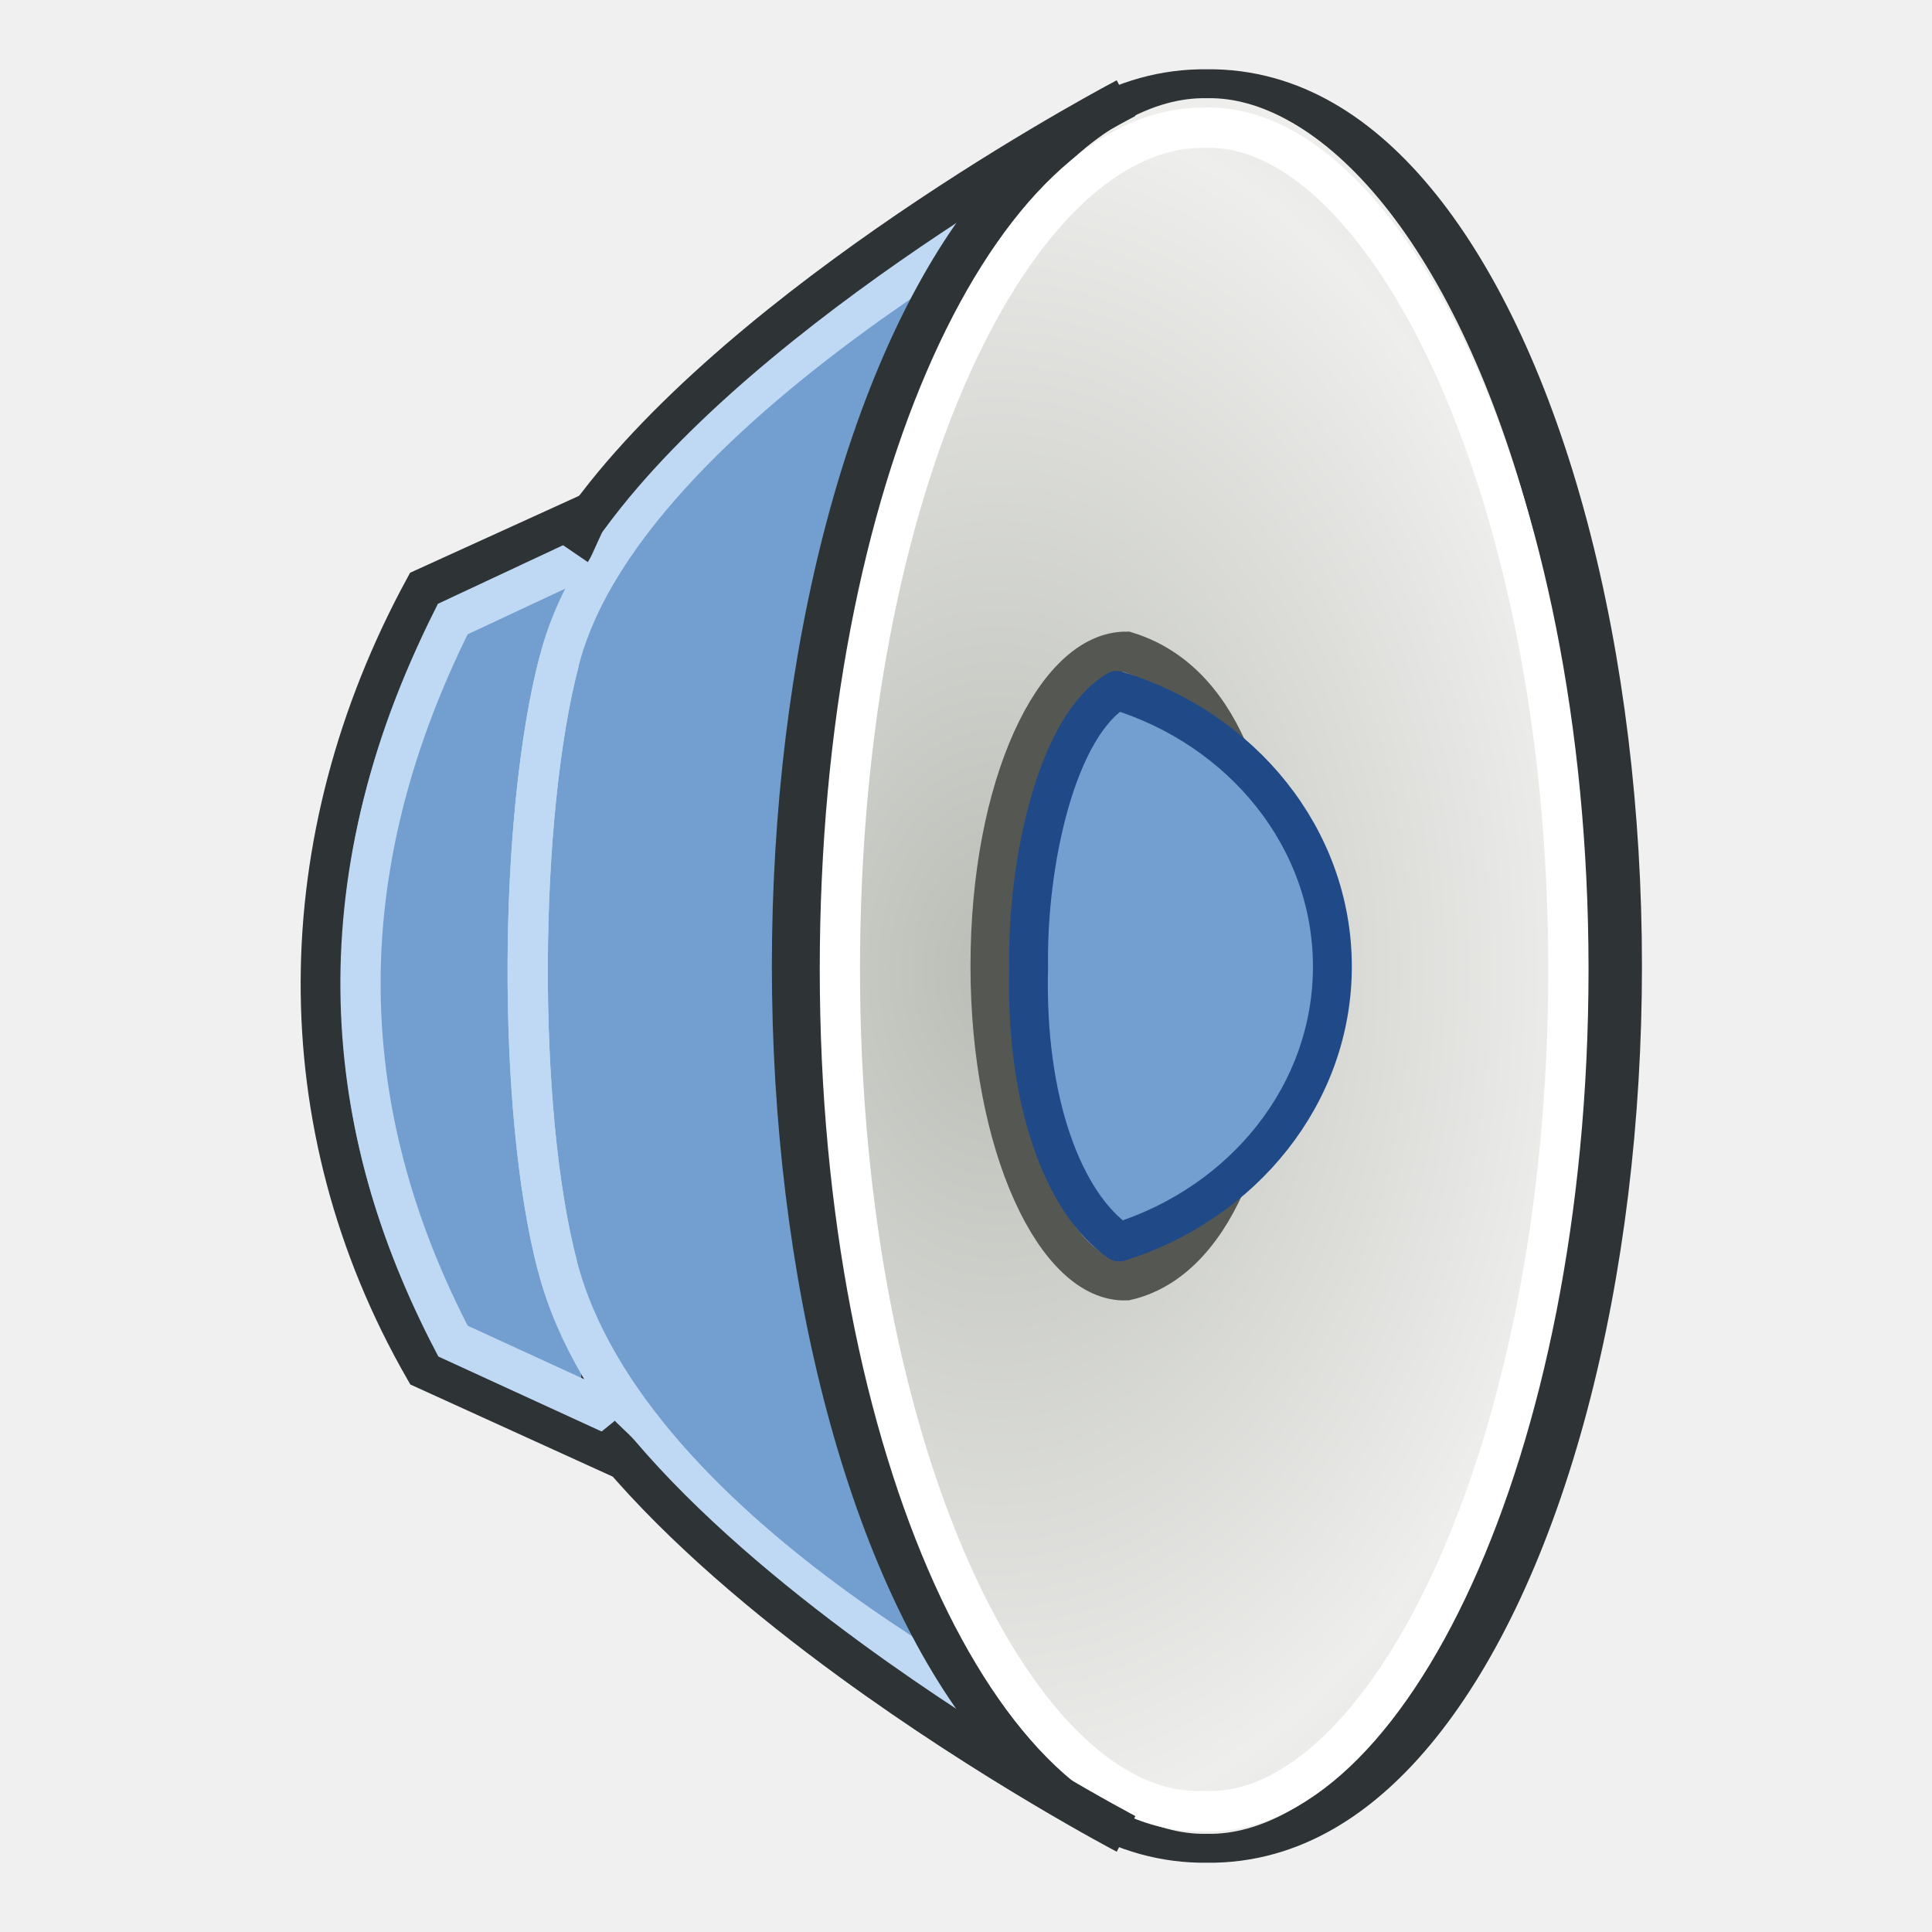
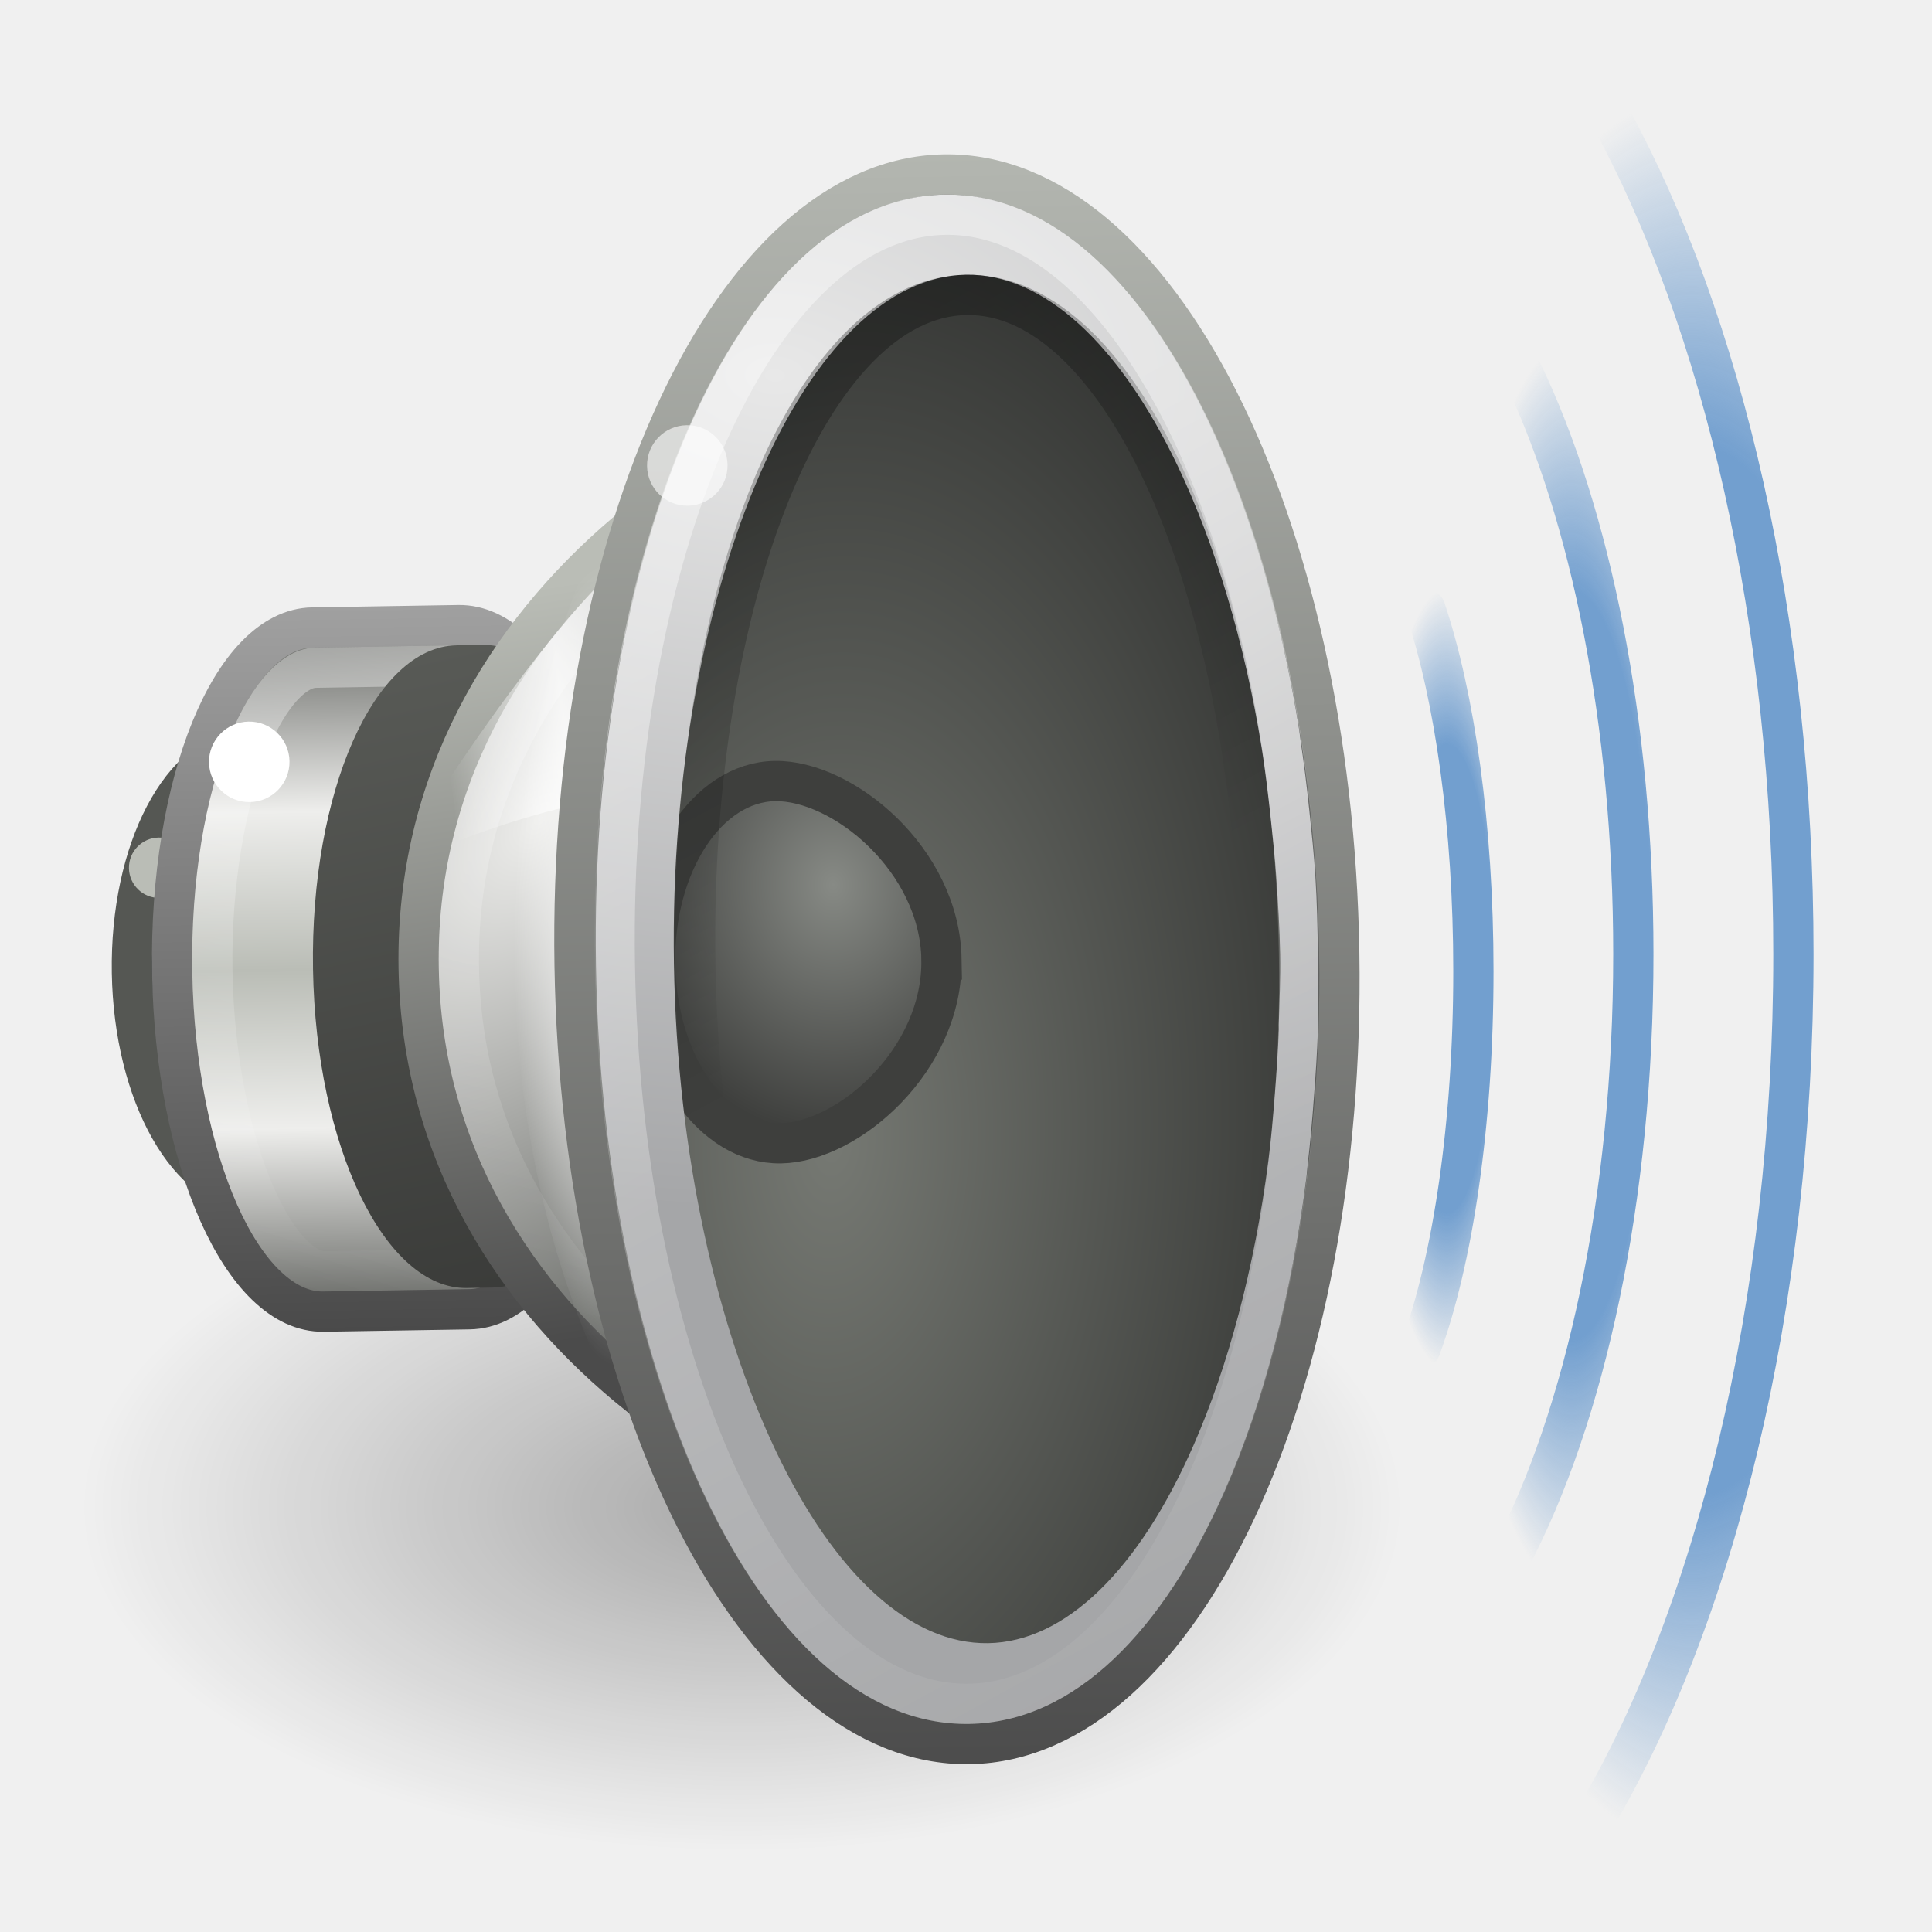
- <svg xmlns="http://www.w3.org/2000/svg" xmlns:xlink="http://www.w3.org/1999/xlink" width="48" height="48" id="svg2643" version="1.0">
-   <defs id="defs2645">
-     <linearGradient id="linearGradient3529">
-       <stop id="stop3531" offset="0" style="stop-color:#fefefe;stop-opacity:1;" />
-       <stop id="stop3533" offset="1" style="stop-color:#e8e7e6;stop-opacity:1;" />
+ <svg xmlns="http://www.w3.org/2000/svg" xmlns:xlink="http://www.w3.org/1999/xlink" version="1.0" width="48" height="48" id="svg6476" viewBox="0 0 48 48">
+   <defs id="defs6478">
+     <linearGradient id="linearGradient17123">
+       <stop id="stop17125" style="stop-color:#000000;stop-opacity:1" offset="0" />
+       <stop id="stop17127" style="stop-color:#000000;stop-opacity:0" offset="1" />
    </linearGradient>
-     <linearGradient id="linearGradient4389">
-       <stop style="stop-color:#555753;stop-opacity:1;" offset="0" id="stop4391" />
-       <stop id="stop4393" offset="1" style="stop-color:#eeeeec;stop-opacity:1;" />
+     <linearGradient id="linearGradient6700">
+       <stop id="stop6702" style="stop-color:#ffffff;stop-opacity:1" offset="0" />
+       <stop id="stop6704" style="stop-color:#ffffff;stop-opacity:0" offset="1" />
    </linearGradient>
-     <linearGradient id="linearGradient4325">
-       <stop id="stop4327" offset="0" style="stop-color:#2e3436;stop-opacity:1;" />
-       <stop style="stop-color:#eeeeec;stop-opacity:1;" offset="1" id="stop4329" />
+     <linearGradient id="linearGradient6628">
+       <stop id="stop6630" style="stop-color:#000000;stop-opacity:1" offset="0" />
+       <stop id="stop6632" style="stop-color:#000000;stop-opacity:0" offset="1" />
    </linearGradient>
-     <linearGradient id="linearGradient21608">
-       <stop style="stop-color:#888a85;stop-opacity:1" offset="0" id="stop21610" />
-       <stop style="stop-color:#2e3436;stop-opacity:1" offset="1" id="stop21612" />
+     <linearGradient id="linearGradient3844">
+       <stop id="stop3846" style="stop-color:#e8e8e8;stop-opacity:1" offset="0" />
+       <stop id="stop3848" style="stop-color:#a5a6a8;stop-opacity:1" offset="1" />
    </linearGradient>
-     <linearGradient id="linearGradient15341">
-       <stop style="stop-color:#888a85;stop-opacity:1" offset="0" id="stop15343" />
-       <stop style="stop-color:#555753;stop-opacity:1" offset="1" id="stop15345" />
+     <linearGradient id="linearGradient6589-510-471-936">
+       <stop id="stop5849" style="stop-color:#878a85;stop-opacity:1" offset="0" />
+       <stop id="stop5851" style="stop-color:#3e3f3d;stop-opacity:1" offset="1" />
    </linearGradient>
-     <linearGradient id="linearGradient6371">
-       <stop style="stop-color:#888a85;stop-opacity:1" offset="0" id="stop6373" />
-       <stop style="stop-color:#d3d7cf;stop-opacity:1;" offset="1" id="stop6375" />
+     <linearGradient id="linearGradient6643">
+       <stop id="stop6645" style="stop-color:#4c4c4c;stop-opacity:1" offset="0" />
+       <stop id="stop6647" style="stop-color:#d3d7cf;stop-opacity:1" offset="1" />
    </linearGradient>
-     <linearGradient id="linearGradient10872">
-       <stop id="stop10874" offset="0" style="stop-color:#888a85;stop-opacity:1" />
-       <stop style="stop-color:#9e9e92;stop-opacity:1;" offset="0.253" id="stop10876" />
-       <stop id="stop10878" offset="1" style="stop-color:#555753;stop-opacity:1" />
+     <linearGradient id="linearGradient4718">
+       <stop id="stop4720" style="stop-color:#767973;stop-opacity:1" offset="0" />
+       <stop id="stop4722" style="stop-color:#202120;stop-opacity:1" offset="1" />
    </linearGradient>
-     <linearGradient id="linearGradient5254">
-       <stop id="stop5256" offset="0" style="stop-color:#707469;stop-opacity:1;" />
-       <stop id="stop5258" offset="1" style="stop-color:#2e3335;stop-opacity:1;" />
+     <linearGradient id="linearGradient6573">
+       <stop id="stop6575" style="stop-color:#ffffff;stop-opacity:1" offset="0" />
+       <stop id="stop6577" style="stop-color:#ffffff;stop-opacity:0" offset="1" />
    </linearGradient>
-     <linearGradient id="linearGradient10055">
-       <stop style="stop-color:#bebebe;stop-opacity:1;" offset="0" id="stop10057" />
-       <stop id="stop10061" offset="0.375" style="stop-color:#e8e8e8;stop-opacity:1;" />
-       <stop style="stop-color:#5c5c5c;stop-opacity:1;" offset="1" id="stop10059" />
+     <linearGradient id="linearGradient6379">
+       <stop id="stop6381" style="stop-color:#ffffff;stop-opacity:0" offset="0" />
+       <stop id="stop21606" style="stop-color:#ffffff;stop-opacity:1" offset="0.5" />
+       <stop id="stop6383" style="stop-color:#ffffff;stop-opacity:0" offset="1" />
    </linearGradient>
-     <linearGradient id="linearGradient4841">
-       <stop id="stop4843" offset="0" style="stop-color:#babdb6;stop-opacity:1;" />
-       <stop style="stop-color:#fcaf3e;stop-opacity:0.941;" offset="0" id="stop4845" />
-       <stop id="stop4847" offset="1" style="stop-color:#babdb6;stop-opacity:1;" />
-       <stop style="stop-color:#eeeeec;stop-opacity:1;" offset="1" id="stop4849" />
+     <linearGradient id="linearGradient6651">
+       <stop id="stop6653" style="stop-color:#ffffff;stop-opacity:1" offset="0" />
+       <stop id="stop6655" style="stop-color:#ffffff;stop-opacity:0" offset="1" />
    </linearGradient>
-     <linearGradient id="linearGradient4809">
-       <stop style="stop-color:#babdb6;stop-opacity:1;" offset="0" id="stop4811" />
-       <stop id="stop4813" offset="0" style="stop-color:#ad7fa8;stop-opacity:1;" />
-       <stop style="stop-color:#babdb6;stop-opacity:1;" offset="1" id="stop4815" />
-       <stop id="stop4817" offset="1" style="stop-color:#eeeeec;stop-opacity:1;" />
+     <linearGradient id="linearGradient5292">
+       <stop id="stop5294" style="stop-color:#4b4b4b;stop-opacity:1" offset="0" />
+       <stop id="stop5296" style="stop-color:#babdb6;stop-opacity:1" offset="1" />
    </linearGradient>
-     <linearGradient id="linearGradient3345">
-       <stop id="stop3347" offset="0" style="stop-color:#babdb6;stop-opacity:1;" />
-       <stop style="stop-color:#729fcf;stop-opacity:1;" offset="0" id="stop3351" />
-       <stop id="stop3355" offset="1" style="stop-color:#babdb6;stop-opacity:1;" />
-       <stop style="stop-color:#eeeeec;stop-opacity:1;" offset="1" id="stop3349" />
+     <linearGradient id="linearGradient6633">
+       <stop id="stop6635" style="stop-color:#eeeeec;stop-opacity:1" offset="0" />
+       <stop id="stop6637" style="stop-color:#61635f;stop-opacity:1" offset="1" />
    </linearGradient>
-     <linearGradient id="linearGradient3223">
-       <stop style="stop-color:#eeeeec;stop-opacity:1;" offset="0" id="stop3225" />
-       <stop style="stop-color:#babdb6;stop-opacity:1;" offset="1" id="stop3227" />
+     <linearGradient id="linearGradient6546-397-668-696-989">
+       <stop id="stop4870" style="stop-color:#383937;stop-opacity:1" offset="0" />
+       <stop id="stop4872" style="stop-color:#595b57;stop-opacity:1" offset="1" />
    </linearGradient>
-     <linearGradient id="linearGradient3503">
-       <stop style="stop-color:#babdb6;stop-opacity:1;" offset="0" id="stop3239" />
-       <stop id="stop3507" offset="1" style="stop-color:#eeeeec;stop-opacity:1;" />
+     <linearGradient id="linearGradient6531">
+       <stop id="stop6533" style="stop-color:#ffffff;stop-opacity:1" offset="0" />
+       <stop id="stop6535" style="stop-color:#ffffff;stop-opacity:0" offset="1" />
    </linearGradient>
-     <radialGradient xlink:href="#linearGradient3503" id="radialGradient3501" cx="22.276" cy="32.249" fx="22.276" fy="32.249" r="20.319" gradientTransform="matrix(1,0,0,0.2366258,0,24.61794)" gradientUnits="userSpaceOnUse" />
-     <radialGradient xlink:href="#linearGradient3503" id="radialGradient3500" gradientUnits="userSpaceOnUse" gradientTransform="matrix(1,0,0,0.2366258,0,24.61794)" cx="22.276" cy="32.249" fx="22.276" fy="32.249" r="20.319" />
-     <radialGradient xlink:href="#linearGradient3503" id="radialGradient3232" gradientUnits="userSpaceOnUse" gradientTransform="matrix(-1.053831,-6.3027391e-8,1.2877417e-8,-0.7232676,47.47493,42.42039)" cx="22.276" cy="21.52" fx="22.276" fy="21.52" r="20.319" spreadMethod="reflect" />
-     <radialGradient xlink:href="#linearGradient3503" id="radialGradient5689" gradientUnits="userSpaceOnUse" gradientTransform="matrix(-1.046908,0,0,0.4796469,270.3786,38.42767)" cx="22.276" cy="32.249" fx="22.276" fy="32.249" r="20.319" />
-     <radialGradient xlink:href="#linearGradient4325" id="radialGradient4359" gradientUnits="userSpaceOnUse" gradientTransform="matrix(-1.053831,-6.3027391e-8,1.2877417e-8,-0.7232676,-52.44726,-106.1479)" spreadMethod="pad" cx="22.276" cy="21.099" fx="22.276" fy="21.099" r="20.319" />
-     <radialGradient xlink:href="#linearGradient3503" id="radialGradient5015" gradientUnits="userSpaceOnUse" gradientTransform="matrix(-1.053831,-6.3027391e-8,1.2877417e-8,-0.7232676,42.72008,-107.8985)" spreadMethod="pad" cx="22.276" cy="21.52" fx="22.276" fy="21.52" r="20.319" />
-     <radialGradient xlink:href="#linearGradient3503" id="radialGradient5062" gradientUnits="userSpaceOnUse" gradientTransform="matrix(-1.053831,-6.3027391e-8,1.2877417e-8,-0.7232676,98.72007,-107.8985)" spreadMethod="pad" cx="22.276" cy="21.52" fx="22.276" fy="21.52" r="20.319" />
-     <radialGradient xlink:href="#linearGradient4325" id="radialGradient5064" gradientUnits="userSpaceOnUse" gradientTransform="matrix(-1.053831,-6.3027391e-8,1.2877417e-8,-0.7232676,98.72007,-107.8985)" spreadMethod="pad" cx="22.276" cy="21.099" fx="22.276" fy="21.099" r="20.319" />
-     <radialGradient xlink:href="#linearGradient4389" id="radialGradient5110" gradientUnits="userSpaceOnUse" gradientTransform="matrix(-1.053831,-6.3027391e-8,1.2877417e-8,-0.7232676,142.7201,-107.8985)" spreadMethod="pad" cx="22.276" cy="21.099" fx="22.276" fy="21.099" r="20.319" />
-     <radialGradient xlink:href="#linearGradient4389" id="radialGradient3863" gradientUnits="userSpaceOnUse" gradientTransform="matrix(-1.053831,-6.3027391e-8,1.2877417e-8,-0.7232676,92.72007,-107.8985)" spreadMethod="pad" cx="22.276" cy="21.099" fx="22.276" fy="21.099" r="20.319" />
-     <radialGradient xlink:href="#linearGradient4389" id="radialGradient3865" gradientUnits="userSpaceOnUse" gradientTransform="matrix(-1.053831,-6.3027391e-8,1.2877417e-8,-0.7232676,92.72007,-107.8985)" spreadMethod="pad" cx="22.276" cy="21.099" fx="22.276" fy="21.099" r="20.319" />
-     <radialGradient xlink:href="#linearGradient4389" id="radialGradient3906" gradientUnits="userSpaceOnUse" gradientTransform="matrix(-1.053831,-6.3027391e-8,1.2877417e-8,-0.7232676,92.72007,-107.8985)" spreadMethod="pad" cx="22.276" cy="21.099" fx="22.276" fy="21.099" r="20.319" />
-     <radialGradient xlink:href="#linearGradient3345" id="radialGradient5554" gradientUnits="userSpaceOnUse" gradientTransform="matrix(-1.053831,-6.3027391e-8,1.2877417e-8,-0.7232676,97.72546,40.41907)" spreadMethod="pad" cx="22.276" cy="21.52" fx="22.276" fy="21.52" r="20.319" />
-     <radialGradient xlink:href="#linearGradient3503" id="radialGradient8512" gradientUnits="userSpaceOnUse" gradientTransform="matrix(-1.053831,-6.3027391e-8,1.2877417e-8,-0.7232676,97.72545,40.29406)" spreadMethod="reflect" cx="22.276" cy="21.52" fx="22.276" fy="21.52" r="20.319" />
+     <linearGradient id="linearGradient3858">
+       <stop id="stop3860" style="stop-color:#a0a0a0;stop-opacity:1" offset="0" />
+       <stop id="stop3862" style="stop-color:#4a4a4a;stop-opacity:1" offset="1" />
+     </linearGradient>
+     <linearGradient id="linearGradient5262">
+       <stop id="stop5264" style="stop-color:#babdb6;stop-opacity:1" offset="0" />
+       <stop id="stop5266" style="stop-color:#eeeeec;stop-opacity:1" offset="0.437" />
+       <stop id="stop5268" style="stop-color:#555753;stop-opacity:1" offset="1" />
+     </linearGradient>
+     <radialGradient cx="11.402" cy="36.863" r="10.695" fx="11.402" fy="36.863" id="radialGradient2484" xlink:href="#linearGradient17123" gradientUnits="userSpaceOnUse" gradientTransform="matrix(-1.536591,0,0,0.7999924,44.95418,7.953973)" />
+     <linearGradient x1="16.79" y1="21.27" x2="29.694" y2="46.259" id="linearGradient2518" xlink:href="#linearGradient6700" gradientUnits="userSpaceOnUse" gradientTransform="matrix(-1.096632,-0.01771301,-0.01803926,1.116835,50.28695,-6.921553)" />
+     <linearGradient x1="23.238" y1="12.159" x2="29.893" y2="26.354" id="linearGradient2522" xlink:href="#linearGradient6628" gradientUnits="userSpaceOnUse" gradientTransform="matrix(-0.903108,-0.01458715,-0.01608909,0.9960965,44.84606,-3.63541)" />
+     <radialGradient cx="30.685" cy="42.261" r="8.228" fx="30.685" fy="42.261" id="radialGradient2525" xlink:href="#linearGradient3844" gradientUnits="userSpaceOnUse" gradientTransform="matrix(-3.987999,0.05259819,0.04086024,-2.529706,147.2701,114.6096)" />
+     <radialGradient cx="20.884" cy="20.434" r="4" fx="20.884" fy="20.434" id="radialGradient2528" xlink:href="#linearGradient6589-510-471-936" gradientUnits="userSpaceOnUse" gradientTransform="matrix(-1.309223,-0.02114677,-0.02520207,1.56029,53.02332,-9.456514)" />
+     <radialGradient cx="23.165" cy="30.233" r="8.189" fx="23.165" fy="30.233" id="radialGradient2531" xlink:href="#linearGradient4718" gradientUnits="userSpaceOnUse" gradientTransform="matrix(-2.094629,0.06935096,0.1209478,3.677939,70.05799,-84.44546)" />
+     <linearGradient x1="33.431" y1="45.052" x2="33.431" y2="0.31" id="linearGradient2533" xlink:href="#linearGradient6643" gradientUnits="userSpaceOnUse" gradientTransform="matrix(-1.225646,-0.01979688,-0.01901434,1.177205,53.5718,-8.555509)" />
+     <linearGradient x1="19.24" y1="4.811" x2="11.324" y2="35.458" id="linearGradient2536" xlink:href="#linearGradient6573" gradientUnits="userSpaceOnUse" gradientTransform="matrix(-0.9032913,-0.01459006,-0.01406615,0.8708542,41.55055,4.983276)" />
+     <linearGradient x1="20.226" y1="20.334" x2="11.438" y2="21.75" id="linearGradient2539" xlink:href="#linearGradient6379" gradientUnits="userSpaceOnUse" gradientTransform="matrix(-0.6665798,-0.01076669,-0.01615005,0.9998695,42.49417,-0.8409541)" />
+     <radialGradient cx="23.987" cy="27.053" r="7.75" fx="23.987" fy="27.053" id="radialGradient2542" xlink:href="#linearGradient6651" gradientUnits="userSpaceOnUse" gradientTransform="matrix(0.3217342,0.00519671,0.02079234,-1.287278,22.31825,58.67044)" />
+     <radialGradient cx="9.32" cy="18.817" r="12.5" fx="9.32" fy="18.817" id="radialGradient2545" xlink:href="#linearGradient6633" gradientUnits="userSpaceOnUse" gradientTransform="matrix(-0.7215875,0.5105606,0.908924,1.193324,22.07189,-6.879863)" />
+     <linearGradient x1="7.75" y1="33.047" x2="4.643" y2="12.064" id="linearGradient2547" xlink:href="#linearGradient5292" gradientUnits="userSpaceOnUse" gradientTransform="matrix(-0.9113395,-0.01472014,-0.01419247,0.8786732,41.70222,4.813647)" />
+     <linearGradient x1="80.693" y1="31.561" x2="77.125" y2="14" id="linearGradient2550" xlink:href="#linearGradient6546-397-668-696-989" gradientUnits="userSpaceOnUse" gradientTransform="matrix(-0.9998696,-0.01615006,-0.01615006,0.9998696,114.4363,3.321449)" />
+     <linearGradient x1="9.883" y1="14.051" x2="5.101" y2="30.001" id="linearGradient2553" xlink:href="#linearGradient6531" gradientUnits="userSpaceOnUse" gradientTransform="matrix(-0.8936334,-0.01443412,-0.01615005,0.9998695,43.18,2.170515)" />
+     <linearGradient x1="102.357" y1="-41.092" x2="82.681" y2="-41.092" id="linearGradient2556" xlink:href="#linearGradient5262" gradientUnits="userSpaceOnUse" gradientTransform="matrix(-0.00739407,0.4577748,0.4322296,0.00698141,57.07212,-22.46882)" spreadMethod="reflect" />
+     <linearGradient x1="84.426" y1="8.293" x2="102.426" y2="8.293" id="linearGradient2558" xlink:href="#linearGradient3858" gradientUnits="userSpaceOnUse" gradientTransform="matrix(-0.01615006,0.9998696,0.9998696,0.01615006,29.37024,-69.48784)" />
+     <linearGradient id="linearGradient6958">
+       <stop id="stop6960" offset="0" style="stop-color:#729fcf;stop-opacity:1;" />
+       <stop id="stop6966" offset="0.6" style="stop-color:#729fcf;stop-opacity:1;" />
+       <stop id="stop6962" offset="1" style="stop-color:#729fcf;stop-opacity:0;" />
+     </linearGradient>
+     <radialGradient cx="72.496" cy="22.844" fx="72.496" fy="22.844" gradientTransform="matrix(1.606302,0,0,4.508895,-74.4119,-78.87489)" gradientUnits="userSpaceOnUse" id="radialGradient6968" r="4.82" xlink:href="#linearGradient6958" />
+     <radialGradient cx="70.531" cy="22.734" fx="70.531" fy="22.734" gradientTransform="matrix(0.9341448,0,0,4.313723,-26.84028,-74.07853)" gradientUnits="userSpaceOnUse" id="radialGradient6976" r="3.598" xlink:href="#linearGradient6958" />
+     <radialGradient cx="60.641" cy="22.656" fx="60.641" fy="22.656" gradientTransform="matrix(0.758431,0,0,3.696354,-10.04381,-59.42906)" gradientUnits="userSpaceOnUse" id="radialGradient6984" r="2.619" xlink:href="#linearGradient6958" />
  </defs>
-   <g id="layer1">
-     <g id="g8490" transform="matrix(0,-1,1,0,4.1631076e-2,98.3346)">
-       <path id="path8492" d="M 64.326,10.506 C 70.397,7.024 77.469,7.114 83.719,10.506 L 85.719,14.899 L 62.326,14.899 L 64.326,10.506 z" style="fill:#729fcf;fill-opacity:1;fill-rule:nonzero;stroke:#2e3436;stroke-width:1;stroke-linecap:butt;stroke-linejoin:miter;marker:none;marker-start:none;marker-mid:none;marker-end:none;stroke-miterlimit:4;stroke-dashoffset:0;stroke-opacity:1;visibility:visible;display:inline;overflow:visible;enable-background:accumulate" />
-       <path d="M 95.897,27.935 C 95.897,27.935 91.35,19.248 86.036,14.996 C 85.825,14.827 85.613,14.666 85.401,14.512 C 84.898,14.149 84.391,13.829 83.881,13.564 C 83.312,13.268 82.741,13.039 82.17,12.892 C 78.287,11.872 70.454,11.829 66.581,12.846 C 65.741,13.065 64.899,13.457 64.068,13.978 C 63.443,14.369 62.824,14.833 62.218,15.35 C 60.346,16.943 58.589,19.038 57.11,21.06 C 54.513,24.609 52.772,27.935 52.772,27.935" style="fill:none;fill-opacity:1;fill-rule:evenodd;stroke:none;stroke-width:1px;stroke-linecap:butt;stroke-linejoin:miter;stroke-opacity:1" id="path8494" />
-       <path style="fill:none;fill-opacity:1;fill-rule:nonzero;stroke:#bfd8f3;stroke-width:1;stroke-linecap:butt;stroke-linejoin:miter;marker:none;marker-start:none;marker-mid:none;marker-end:none;stroke-miterlimit:4;stroke-dashoffset:0;stroke-opacity:1;visibility:visible;display:inline;overflow:visible;enable-background:accumulate" d="M 62.827,15.979 L 65.015,11.213 C 70.276,8.47 76.235,7.846 82.954,11.207 L 84.922,15.411" id="path8496" />
-       <path d="M 95.002,28.524 C 95.002,28.524 88.694,15.595 81.931,13.856 C 78.048,12.836 70.746,12.793 66.872,13.81 C 60.028,15.595 55.033,26.274 55.033,26.274" style="fill:#729fcf;fill-opacity:1;fill-rule:evenodd;stroke:#bfd8f3;stroke-width:1px;stroke-linecap:butt;stroke-linejoin:miter;stroke-opacity:1" id="path8498" />
-       <path transform="matrix(1.046908,0,0,2.027027,51.01285,-35.40961)" d="M 43.214,32.241 A 20.938,4.955 0 1 1 1.339,32.241 A 20.938,4.955 0 1 1 43.214,32.241 z" id="path8500" style="fill:#eeeeec;fill-opacity:1;fill-rule:nonzero;stroke:#2e3436;stroke-width:0.686;stroke-linecap:butt;stroke-linejoin:miter;marker:none;marker-start:none;marker-mid:none;marker-end:none;stroke-miterlimit:4;stroke-dasharray:none;stroke-dashoffset:0;stroke-opacity:1;visibility:visible;display:inline;overflow:visible;enable-background:accumulate" />
-       <path id="path8502" d="M 95.16,29.859 C 95.349,34.267 86.35,38.925 74.251,38.925 C 62.151,38.925 53.12,34.331 53.341,29.859 C 53.152,25.293 62.151,20.825 74.251,20.825 C 86.35,20.825 95.192,25.198 95.16,29.859 z" style="fill:url(#radialGradient8512);fill-opacity:1;fill-rule:nonzero;stroke:#ffffff;stroke-width:1;stroke-linecap:butt;stroke-linejoin:miter;marker:none;marker-start:none;marker-mid:none;marker-end:none;stroke-miterlimit:4;stroke-dashoffset:0;stroke-opacity:1;visibility:visible;display:inline;overflow:visible;enable-background:accumulate" />
-       <path style="fill:none;fill-opacity:1;fill-rule:nonzero;stroke:#555753;stroke-width:1;stroke-linecap:butt;stroke-linejoin:miter;marker:none;marker-start:none;marker-mid:none;marker-end:none;stroke-miterlimit:4;stroke-dasharray:none;stroke-dashoffset:0;stroke-opacity:1;visibility:visible;display:inline;overflow:visible;enable-background:accumulate" d="M 82.142,27.944 C 81.468,30.132 78.853,31.329 74.335,31.329 C 69.816,31.329 66.986,29.952 66.527,27.944 C 66.456,26.239 69.816,24.57 74.335,24.57 C 78.853,24.57 82.154,26.204 82.142,27.944 z" id="path8504" />
-       <path style="fill:#729fcf;fill-opacity:1;fill-rule:nonzero;stroke:#204a87;stroke-width:0.966;stroke-linecap:butt;stroke-linejoin:round;marker:none;marker-start:none;marker-mid:none;marker-end:none;stroke-miterlimit:4;stroke-dashoffset:0;stroke-opacity:1;visibility:visible;display:inline;overflow:visible;enable-background:accumulate" d="M 67.477,27.765 C 68.447,30.844 71.146,33.061 74.32,33.061 C 77.515,33.061 80.227,30.816 81.182,27.707 C 80.281,26.207 76.901,25.471 74.291,25.514 C 70.987,25.428 68.435,26.373 67.477,27.765 z" id="path8506" />
-       <path id="path8508" style="fill:none;fill-opacity:1;fill-rule:evenodd;stroke:#2e3436;stroke-width:1px;stroke-linecap:butt;stroke-linejoin:miter;stroke-opacity:1" d="M 62.722,14.847 C 62.595,14.95 62.344,15.243 62.218,15.35 C 60.346,16.943 58.589,19.038 57.11,21.06 C 54.513,24.609 52.772,27.935 52.772,27.935 M 95.897,27.935 C 95.897,27.935 91.35,19.248 86.036,14.996 C 85.825,14.827 85.613,14.666 85.401,14.512 C 85.3,14.439 84.752,14.219 84.651,14.15" />
-       <path id="path8510" style="fill:none;fill-opacity:1;fill-rule:evenodd;stroke:#bfd8f3;stroke-width:1px;stroke-linecap:butt;stroke-linejoin:miter;stroke-opacity:1" d="M 81.931,13.856 C 78.048,12.836 70.746,12.793 66.872,13.81" />
-     </g>
+   <g id="g4752" transform="matrix(-1,0,0,1,45.86764,0)">
+     <path style="display:inline;opacity:0.3;fill:url(#radialGradient2484);fill-opacity:1;stroke:none" id="path16236" d="m 11,37.444 c 0,4.725 7.358,8.556 16.434,8.556 9.076,0 16.434,-3.831 16.434,-8.556 0,-4.725 -7.358,-8.556 -16.434,-8.556 C 18.358,28.888 11,32.719 11,37.444 Z" />
+     <path style="fill:#2e3436;fill-opacity:1;stroke:#555753;stroke-width:1;stroke-linecap:round;stroke-linejoin:miter;stroke-miterlimit:4;stroke-dasharray:none;stroke-dashoffset:0;stroke-opacity:1" id="path5330" d="m 36.591,24.067 c -0.049,3.037 1.254,5.521 2.911,5.548 1.657,0.027 3.039,-2.414 3.088,-5.451 0.049,-3.037 -1.254,-5.521 -2.911,-5.548 -1.657,-0.027 -3.039,2.414 -3.088,5.451 z" />
+     <path style="display:inline;fill:#babdb6;fill-opacity:1;stroke:none" id="path6659" d="m 41.164,21.547 c -0.007,0.414 0.324,0.755 0.738,0.762 0.414,0.007 0.755,-0.324 0.762,-0.738 0.007,-0.414 -0.324,-0.755 -0.738,-0.762 -0.414,-0.007 -0.755,0.324 -0.762,0.738 z" />
+     <path style="display:inline;overflow:visible;visibility:visible;fill:url(#linearGradient2556);fill-opacity:1;fill-rule:nonzero;stroke:url(#linearGradient2558);stroke-width:1;stroke-linecap:butt;stroke-linejoin:miter;stroke-miterlimit:4;stroke-dasharray:none;stroke-dashoffset:0;stroke-opacity:1;marker:none;enable-background:accumulate" id="path2766" d="m 38.103,15.59 c 2.001,0.032 3.563,3.866 3.487,8.557 -0.076,4.691 -1.761,8.473 -3.762,8.44 l -3.625,-0.059 c -2.001,-0.032 -3.563,-3.866 -3.487,-8.557 0.076,-4.691 1.761,-8.473 3.762,-8.44 z" />
+     <path style="display:inline;opacity:0.4;fill:none;stroke:url(#linearGradient2553);stroke-width:1;stroke-linecap:round;stroke-linejoin:miter;stroke-miterlimit:4;stroke-dasharray:none;stroke-dashoffset:0;stroke-opacity:1" id="path5556" d="m 38.031,16.589 c 0.47,0.008 1.123,0.564 1.673,1.934 0.55,1.369 0.923,3.391 0.887,5.609 -0.036,2.218 -0.474,4.226 -1.068,5.577 -0.594,1.351 -1.264,1.886 -1.734,1.878 l -3.575,-0.058 c -0.47,-0.008 -1.123,-0.564 -1.673,-1.934 -0.55,-1.369 -0.923,-3.391 -0.887,-5.609 0.036,-2.218 0.474,-4.226 1.068,-5.577 0.594,-1.351 1.264,-1.886 1.734,-1.878 z" />
+     <path style="display:inline;fill:url(#linearGradient2550);fill-opacity:1;stroke:none" id="path6556" d="m 34.524,16.033 c 2.04,0.033 3.639,3.636 3.567,8.043 -0.071,4.407 -1.785,7.957 -3.825,7.924 L 33.628,31.989 c -2.04,-0.033 -3.639,-3.636 -3.567,-8.043 0.071,-4.407 1.785,-7.957 3.825,-7.924 z" />
+     <path style="fill:url(#radialGradient2545);fill-opacity:1;stroke:url(#linearGradient2547);stroke-width:1;stroke-linecap:round;stroke-linejoin:miter;stroke-miterlimit:4;stroke-dasharray:none;stroke-dashoffset:0;stroke-opacity:1" id="path1871" d="M 35.466,24.049 C 35.317,33.275 26.046,38.399 20.359,38.307 16.422,38.243 13.465,31.698 13.594,23.696 13.723,15.693 16.89,9.247 20.827,9.31 26.515,9.402 35.615,14.823 35.466,24.049 Z" />
+     <path style="display:inline;fill:url(#radialGradient2542);fill-opacity:1;stroke:none" id="path6649" d="m 12.594,23.679 c -0.152,9.388 4.314,17.072 9.974,17.163 5.66,0.091 10.372,-7.445 10.523,-16.832 C 33.243,14.623 28.778,6.939 23.117,6.847 17.457,6.756 12.746,14.292 12.594,23.679 Z" />
+     <path style="display:inline;opacity:0.734;fill:url(#linearGradient2539);fill-opacity:1;fill-rule:evenodd;stroke:none" id="path6639" d="m 28.256,12.229 c 2.56,1.436 5.398,5.361 7.875,9.33 -2.681,-1.17 -5.459,-2.049 -7.971,-1.879 z" />
+     <path style="display:inline;opacity:0.4;fill:none;stroke:url(#linearGradient2536);stroke-width:1;stroke-linecap:round;stroke-linejoin:miter;stroke-miterlimit:4;stroke-dasharray:none;stroke-dashoffset:0;stroke-opacity:1" id="path6567" d="m 20.853,10.311 c 2.525,0.041 6.054,1.346 8.834,3.709 2.781,2.362 4.849,5.723 4.779,10.013 -0.069,4.29 -2.245,7.582 -5.1,9.853 -2.855,2.271 -6.424,3.462 -8.949,3.421 -1.429,-0.023 -2.9,-1.304 -4.033,-3.767 -1.133,-2.463 -1.852,-5.971 -1.789,-9.829 0.062,-3.857 0.894,-7.341 2.106,-9.766 1.212,-2.425 2.723,-3.658 4.153,-3.635 z" />
+     <path style="fill:url(#radialGradient2531);fill-opacity:1;stroke:url(#linearGradient2533);stroke-width:1;stroke-linecap:round;stroke-linejoin:miter;stroke-miterlimit:4;stroke-dasharray:none;stroke-dashoffset:0;stroke-opacity:1" id="path1873" d="m 12.594,23.679 c -0.174,10.768 3.938,19.566 9.184,19.651 5.246,0.085 9.64,-8.576 9.814,-19.344 C 31.766,13.218 27.654,4.42 22.408,4.335 17.162,4.251 12.768,12.911 12.594,23.679 Z" />
+     <path style="fill:url(#radialGradient2528);fill-opacity:1;stroke:#3e3f3d;stroke-width:1;stroke-linecap:round;stroke-linejoin:miter;stroke-miterlimit:4;stroke-dashoffset:0;stroke-opacity:1" id="path3672" d="m 22.477,23.839 c -0.04,2.484 2.31,4.538 3.993,4.565 1.683,0.027 3.082,-1.966 3.122,-4.45 0.04,-2.484 -1.293,-4.521 -2.977,-4.549 -1.683,-0.027 -4.098,1.95 -4.139,4.434 z" />
+     <path style="display:inline;fill:url(#radialGradient2525);fill-opacity:1;stroke:none" id="path6605" d="m 22.4,4.835 c 2.632,0.043 4.821,2.328 6.345,5.791 1.524,3.463 2.399,8.182 2.316,13.352 -0.083,5.169 -1.111,9.858 -2.746,13.27 -1.635,3.412 -3.896,5.625 -6.529,5.583 -2.632,-0.043 -4.821,-2.328 -6.345,-5.791 -0.952,-2.164 -1.659,-4.839 -2.031,-7.784 -0.012,-0.093 -0.016,-0.188 -0.027,-0.282 -0.067,-0.568 -0.117,-1.134 -0.16,-1.722 -0.042,-0.547 -0.08,-1.094 -0.098,-1.658 -9.62e-4,-0.031 0.002,-0.063 0.002,-0.094 -0.018,-0.596 -0.012,-1.201 -0.002,-1.813 0.01,-0.644 0.021,-1.279 0.062,-1.905 0.035,-0.556 0.095,-1.113 0.152,-1.654 0.061,-0.586 0.13,-1.15 0.215,-1.715 0.015,-0.095 0.02,-0.186 0.036,-0.281 0.467,-2.932 1.259,-5.582 2.281,-7.714 1.635,-3.412 3.896,-5.625 6.529,-5.583 z m -0.532,1.992 c -1.922,-0.031 -3.808,1.704 -5.265,4.759 -0.91,1.909 -1.647,4.309 -2.082,6.999 -0.087,0.538 -0.151,1.093 -0.214,1.653 -0.056,0.525 -0.116,1.052 -0.151,1.592 -0.042,0.62 -0.082,1.235 -0.093,1.874 -0.01,0.596 0.016,1.171 0.034,1.751 0.001,0.041 -0.003,0.084 -0.002,0.125 0.019,0.537 0.058,1.074 0.099,1.596 0.045,0.562 0.091,1.119 0.161,1.659 0.348,2.702 1.007,5.124 1.855,7.062 1.357,3.1 3.187,4.896 5.109,4.927 1.922,0.031 3.808,-1.704 5.265,-4.759 1.457,-3.055 2.463,-7.351 2.54,-12.117 0.077,-4.765 -0.79,-9.092 -2.147,-12.193 C 25.619,8.653 23.79,6.858 21.868,6.827 Z" />
+     <path style="display:inline;opacity:0.3;fill:none;stroke:url(#linearGradient2522);stroke-width:1;stroke-linecap:round;stroke-linejoin:miter;stroke-miterlimit:4;stroke-dasharray:none;stroke-dashoffset:0;stroke-opacity:1" id="path6615" d="m 14.594,23.712 c -0.147,9.112 2.867,16.548 6.733,16.611 3.865,0.062 7.118,-7.273 7.266,-16.385 C 28.739,14.826 25.725,7.389 21.86,7.327 17.994,7.264 14.741,14.6 14.594,23.712 Z" />
+     <path style="display:inline;fill:#ffffff;fill-opacity:1;stroke:none" id="path6661" d="m 38.675,18.912 c -0.009,0.552 0.432,1.007 0.984,1.016 0.552,0.009 1.007,-0.432 1.016,-0.984 0.009,-0.552 -0.432,-1.007 -0.984,-1.016 -0.552,-0.009 -1.007,0.432 -1.016,0.984 z" />
+     <path style="display:inline;opacity:0.4;fill:none;stroke:url(#linearGradient2518);stroke-width:1;stroke-linecap:round;stroke-linejoin:miter;stroke-miterlimit:4;stroke-dasharray:none;stroke-dashoffset:0;stroke-opacity:1" id="path6698" d="m 13.594,23.696 c -0.165,10.216 3.506,18.559 8.2,18.635 4.694,0.076 8.633,-8.144 8.798,-18.36 C 30.757,13.754 27.086,5.411 22.392,5.335 17.698,5.259 13.759,13.48 13.594,23.696 Z" />
+     <path style="display:inline;opacity:0.6;fill:#ffffff;fill-opacity:1;stroke:none" id="path5501" d="m 27.792,11.548 c -0.009,0.552 0.432,1.007 0.984,1.016 0.552,0.009 1.007,-0.432 1.016,-0.984 0.009,-0.552 -0.432,-1.007 -0.984,-1.016 -0.552,-0.009 -1.007,0.432 -1.016,0.984 z" />
  </g>
+   <path d="m 39.519,45.359 c 3.07,-5.101 5.038,-12.909 5.038,-21.655 0,-8.283 -1.761,-15.715 -4.555,-20.813" id="path25249" style="display:inline;fill:none;stroke:url(#radialGradient6968);stroke-width:1;stroke-linecap:round;stroke-linejoin:round;stroke-miterlimit:4;stroke-dasharray:none;stroke-dashoffset:1.2;stroke-opacity:1" />
+   <path d="m 37.513,38.74 c 1.866,-3.528 3.067,-8.941 3.067,-15.036 0,-5.762 -1.066,-10.933 -2.76,-14.462" id="path21632" style="display:inline;fill:none;stroke:url(#radialGradient6976);stroke-width:1;stroke-linecap:round;stroke-linejoin:round;stroke-miterlimit:4;stroke-dasharray:none;stroke-dashoffset:1.2;stroke-opacity:1" />
+   <path d="m 35.291,33.499 c 0.802,-2.18 1.315,-5.571 1.315,-9.374 0,-3.598 -0.464,-6.808 -1.193,-8.991" id="path27920" style="display:inline;fill:none;stroke:url(#radialGradient6984);stroke-width:1;stroke-linecap:round;stroke-linejoin:round;stroke-miterlimit:4;stroke-dasharray:none;stroke-dashoffset:1.2;stroke-opacity:1" />
</svg>
